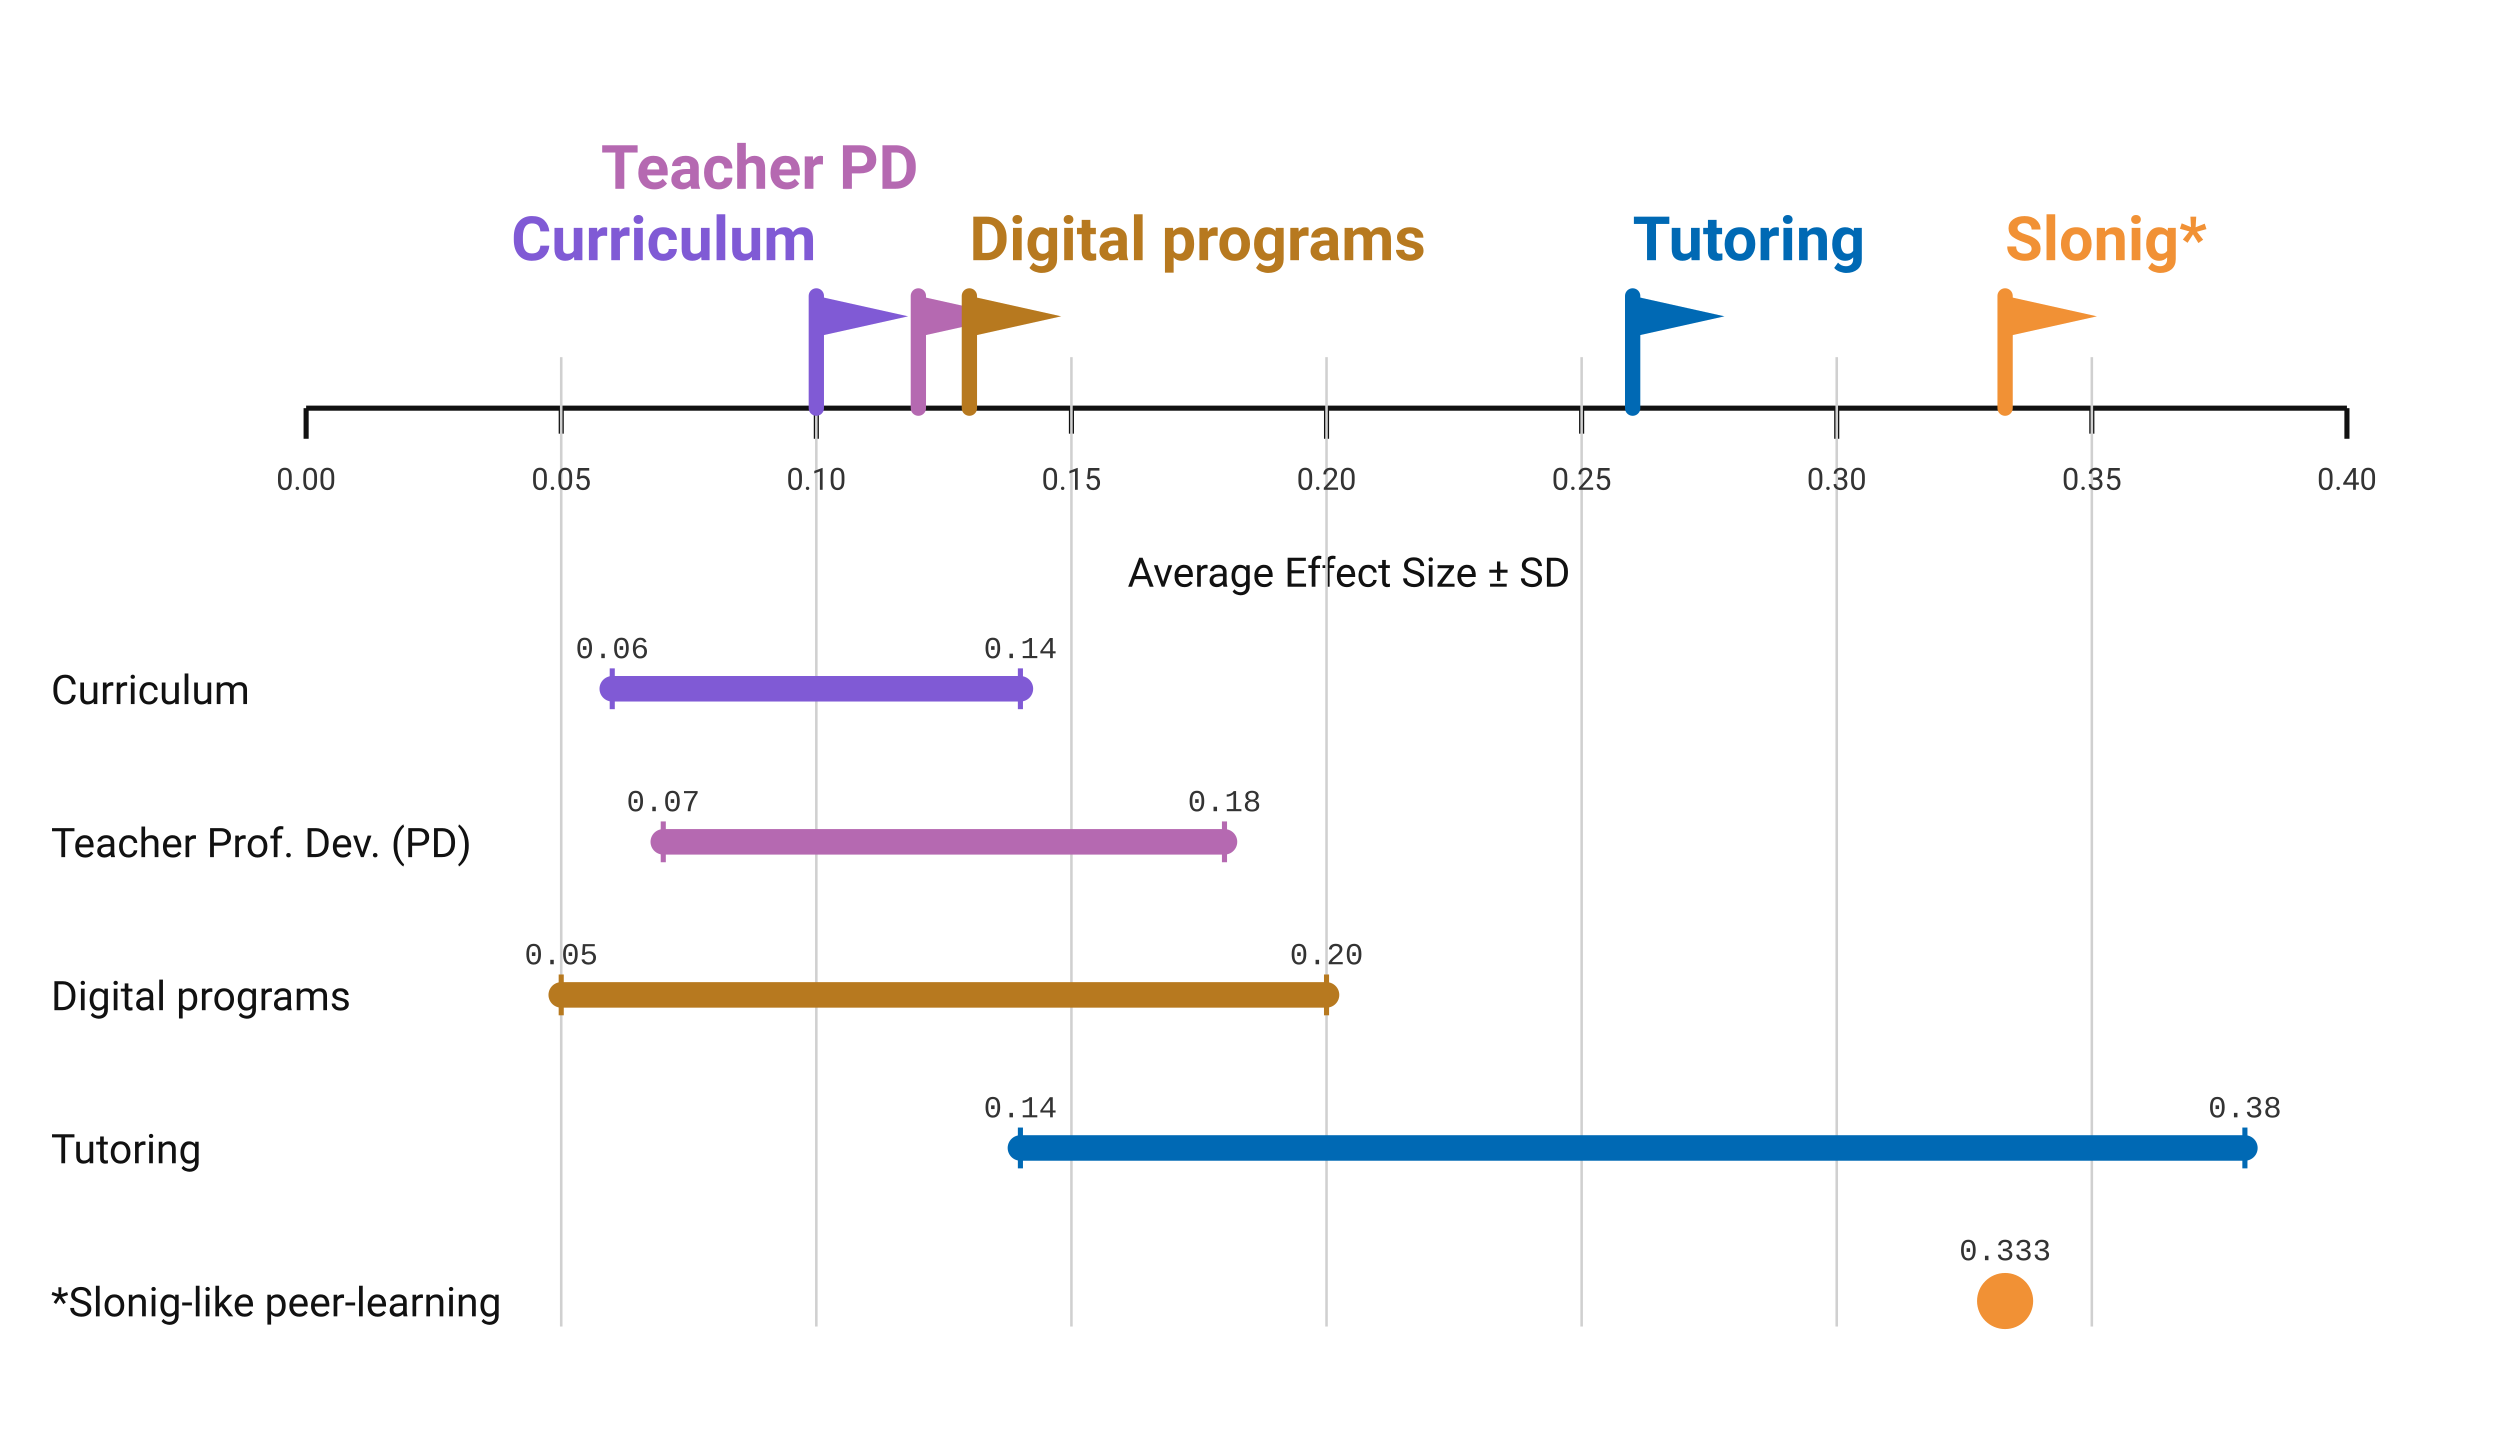
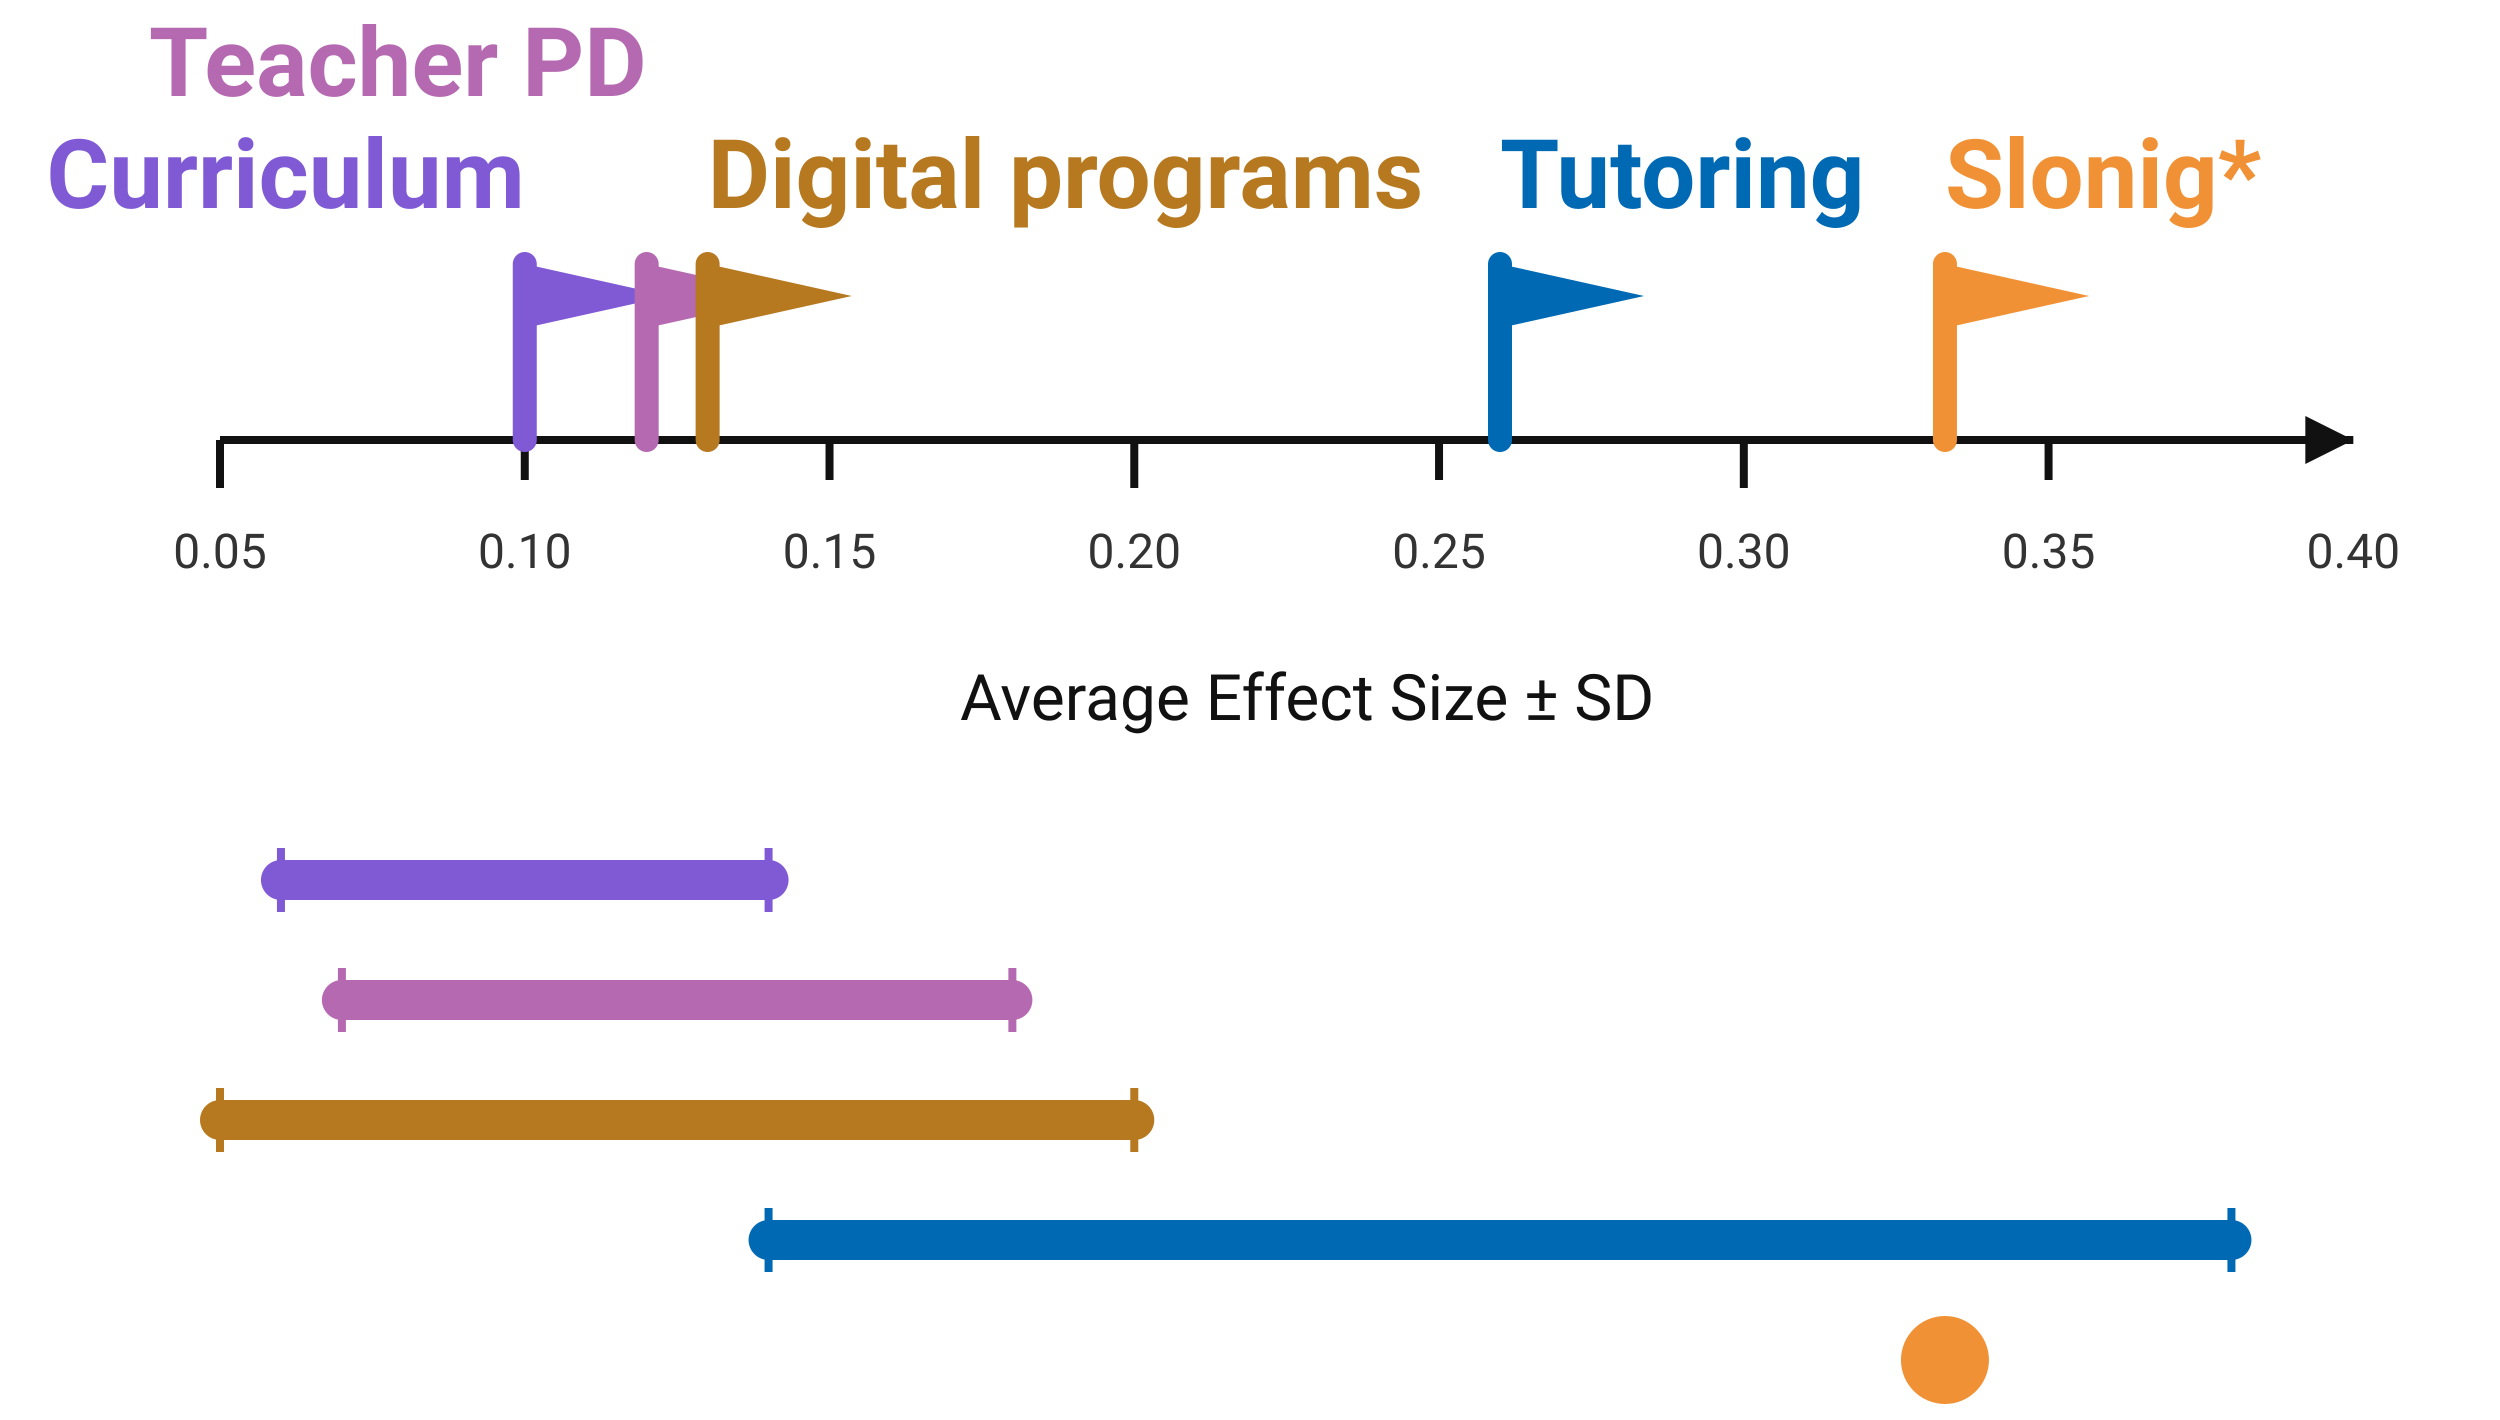
- <svg xmlns="http://www.w3.org/2000/svg" width="980" height="560" viewBox="0 0 980 560" role="img" aria-label="Number line with ranges and average flags">
+ <svg xmlns="http://www.w3.org/2000/svg" width="625" height="355" viewBox="65 50 625 355" role="img" aria-label="Number line with ranges and average flags (shorter axis)">
  <style>
    .label { font: 16px system-ui, -apple-system, Segoe UI, Roboto, Arial, sans-serif; fill: #111; }
    .small { font: 12px system-ui, -apple-system, Segoe UI, Roboto, Arial, sans-serif; fill: #333; }
    .axis  { stroke: #111; stroke-width: 2; }
    .tick  { stroke: #111; stroke-width: 2; }
-     .grid  { stroke: #d0d0d0; stroke-width: 1; }
    .bar   { fill: none; stroke-width: 10; stroke-linecap: round; }
    .cap   { stroke-width: 2; }
    .value { font: 12px ui-monospace, SFMono-Regular, Menlo, Monaco, Consolas, "Liberation Mono", monospace; fill: #333; }
- 
-     /* flags */
    .flagName { font: 24px system-ui, -apple-system, Segoe UI, Roboto, Arial, sans-serif; font-weight: 600; }
  </style>
-   <text x="442" y="230" class="label" font-weight="700">Average Effect Size ± SD</text>
-   <line x1="120" y1="160" x2="920" y2="160" class="axis" />
+   <text x="305" y="230" class="label" font-weight="700">Average Effect Size ± SD</text>
+   <line x1="120" y1="160" x2="653.333" y2="160" class="axis" />
  <line x1="120" y1="160" x2="120" y2="172" class="tick" />
-   <text x="120" y="192" text-anchor="middle" class="small">0.00</text>
-   <line x1="220" y1="160" x2="220" y2="170" class="tick" />
-   <line x1="220" y1="140" x2="220" y2="520" class="grid" />
-   <text x="220" y="192" text-anchor="middle" class="small">0.05</text>
-   <line x1="320" y1="160" x2="320" y2="172" class="tick" />
-   <line x1="320" y1="140" x2="320" y2="520" class="grid" />
-   <text x="320" y="192" text-anchor="middle" class="small">0.10</text>
-   <line x1="420" y1="160" x2="420" y2="170" class="tick" />
-   <line x1="420" y1="140" x2="420" y2="520" class="grid" />
-   <text x="420" y="192" text-anchor="middle" class="small">0.15</text>
-   <line x1="520" y1="160" x2="520" y2="172" class="tick" />
-   <line x1="520" y1="140" x2="520" y2="520" class="grid" />
-   <text x="520" y="192" text-anchor="middle" class="small">0.20</text>
-   <line x1="620" y1="160" x2="620" y2="170" class="tick" />
-   <line x1="620" y1="140" x2="620" y2="520" class="grid" />
-   <text x="620" y="192" text-anchor="middle" class="small">0.25</text>
-   <line x1="720" y1="160" x2="720" y2="172" class="tick" />
-   <line x1="720" y1="140" x2="720" y2="520" class="grid" />
-   <text x="720" y="192" text-anchor="middle" class="small">0.30</text>
-   <line x1="820" y1="160" x2="820" y2="170" class="tick" />
-   <line x1="820" y1="140" x2="820" y2="520" class="grid" />
-   <text x="820" y="192" text-anchor="middle" class="small">0.35</text>
-   <line x1="920" y1="160" x2="920" y2="172" class="tick" />
-   <text x="920" y="192" text-anchor="middle" class="small">0.40</text>
-   <g transform="translate(320,160)">
+   <text x="120" y="192" text-anchor="middle" class="small">0.05</text>
+   <line x1="196.191" y1="160" x2="196.191" y2="170" class="tick" />
+   <text x="196.191" y="192" text-anchor="middle" class="small">0.10</text>
+   <line x1="272.381" y1="160" x2="272.381" y2="170" class="tick" />
+   <text x="272.381" y="192" text-anchor="middle" class="small">0.15</text>
+   <line x1="348.571" y1="160" x2="348.571" y2="172" class="tick" />
+   <text x="348.571" y="192" text-anchor="middle" class="small">0.20</text>
+   <line x1="424.762" y1="160" x2="424.762" y2="170" class="tick" />
+   <text x="424.762" y="192" text-anchor="middle" class="small">0.25</text>
+   <line x1="500.953" y1="160" x2="500.953" y2="172" class="tick" />
+   <text x="500.953" y="192" text-anchor="middle" class="small">0.30</text>
+   <line x1="577.143" y1="160" x2="577.143" y2="170" class="tick" />
+   <text x="577.143" y="192" text-anchor="middle" class="small">0.35</text>
+   <text x="653.333" y="192" text-anchor="middle" class="small">0.40</text>
+   <path d="M653.333 160 L641.333 154 L641.333 166 Z" fill="#111" />
+   <g transform="translate(196.191,160)">
    <line x1="0" y1="0" x2="0" y2="-44" stroke="#805ad5" stroke-width="6" stroke-linecap="round" />
    <path d="M0 -44 L36 -36 L0 -28 Z" fill="#805ad5" />
    <text x="0" y="-58" text-anchor="end" class="flagName" fill="#805ad5">Curriculum</text>
  </g>
-   <g transform="translate(360,160)">
+   <g transform="translate(226.667,160)">
    <line x1="0" y1="0" x2="0" y2="-44" stroke="#b569b1" stroke-width="6" stroke-linecap="round" />
    <path d="M0 -44 L36 -36 L0 -28 Z" fill="#b569b1" />
    <text x="0" y="-86" text-anchor="end" class="flagName" fill="#b569b1">Teacher PD</text>
  </g>
-   <g transform="translate(380,160)">
+   <g transform="translate(241.905,160)">
    <line x1="0" y1="0" x2="0" y2="-44" stroke="#b7791f" stroke-width="6" stroke-linecap="round" />
    <path d="M0 -44 L36 -36 L0 -28 Z" fill="#b7791f" />
    <text x="0" y="-58" text-anchor="start" class="flagName" fill="#b7791f">Digital programs</text>
  </g>
-   <g transform="translate(640,160)">
+   <g transform="translate(440,160)">
    <line x1="0" y1="0" x2="0" y2="-44" stroke="#0069b4" stroke-width="6" stroke-linecap="round" />
    <path d="M0 -44 L36 -36 L0 -28 Z" fill="#0069b4" />
    <text x="0" y="-58" text-anchor="start" class="flagName" fill="#0069b4">Tutoring</text>
  </g>
-   <g transform="translate(786,160)">
+   <g transform="translate(551.238,160)">
    <line x1="0" y1="0" x2="0" y2="-44" stroke="#f19135" stroke-width="6" stroke-linecap="round" />
    <path d="M0 -44 L36 -36 L0 -28 Z" fill="#f19135" />
    <text x="0" y="-58" text-anchor="start" class="flagName" fill="#f19135">Slonig*</text>
  </g>
-   <text x="20" y="276" class="label">Curriculum</text>
-   <text x="20" y="336" class="label">Teacher Prof. Dev. (PD)</text>
-   <text x="20" y="396" class="label">Digital programs</text>
-   <text x="20" y="456" class="label">Tutoring</text>
-   <text x="20" y="516" class="label">*Slonig-like peer-learning</text>
-   <line x1="240" y1="270" x2="400" y2="270" class="bar" stroke="#805ad5" />
-   <line x1="240" y1="262" x2="240" y2="278" class="cap" stroke="#805ad5" />
-   <line x1="400" y1="262" x2="400" y2="278" class="cap" stroke="#805ad5" />
-   <text x="240" y="258" text-anchor="middle" class="value">0.06</text>
-   <text x="400" y="258" text-anchor="middle" class="value">0.14</text>
-   <line x1="260" y1="330" x2="480" y2="330" class="bar" stroke="#b569b1" />
-   <line x1="260" y1="322" x2="260" y2="338" class="cap" stroke="#b569b1" />
-   <line x1="480" y1="322" x2="480" y2="338" class="cap" stroke="#b569b1" />
-   <text x="260" y="318" text-anchor="middle" class="value">0.07</text>
-   <text x="480" y="318" text-anchor="middle" class="value">0.18</text>
-   <line x1="220" y1="390" x2="520" y2="390" class="bar" stroke="#b7791f" />
-   <line x1="220" y1="382" x2="220" y2="398" class="cap" stroke="#b7791f" />
-   <line x1="520" y1="382" x2="520" y2="398" class="cap" stroke="#b7791f" />
-   <text x="220" y="378" text-anchor="middle" class="value">0.05</text>
-   <text x="520" y="378" text-anchor="middle" class="value">0.20</text>
-   <line x1="400" y1="450" x2="880" y2="450" class="bar" stroke="#0069b4" />
-   <line x1="400" y1="442" x2="400" y2="458" class="cap" stroke="#0069b4" />
-   <line x1="880" y1="442" x2="880" y2="458" class="cap" stroke="#0069b4" />
-   <text x="400" y="438" text-anchor="middle" class="value">0.14</text>
-   <text x="880" y="438" text-anchor="middle" class="value">0.38</text>
-   <circle cx="786" cy="510" r="10" fill="#f19135" />
-   <circle cx="786" cy="510" r="10" fill="none" stroke="#f19135" stroke-width="2" />
-   <text x="786" y="494" text-anchor="middle" class="value">0.333</text>
+   <line x1="135.238" y1="270" x2="257.143" y2="270" class="bar" stroke="#805ad5" />
+   <line x1="135.238" y1="262" x2="135.238" y2="278" class="cap" stroke="#805ad5" />
+   <line x1="257.143" y1="262" x2="257.143" y2="278" class="cap" stroke="#805ad5" />
+   <line x1="150.476" y1="300" x2="318.095" y2="300" class="bar" stroke="#b569b1" />
+   <line x1="150.476" y1="292" x2="150.476" y2="308" class="cap" stroke="#b569b1" />
+   <line x1="318.095" y1="292" x2="318.095" y2="308" class="cap" stroke="#b569b1" />
+   <line x1="120" y1="330" x2="348.571" y2="330" class="bar" stroke="#b7791f" />
+   <line x1="120" y1="322" x2="120" y2="338" class="cap" stroke="#b7791f" />
+   <line x1="348.571" y1="322" x2="348.571" y2="338" class="cap" stroke="#b7791f" />
+   <line x1="257.143" y1="360" x2="622.857" y2="360" class="bar" stroke="#0069b4" />
+   <line x1="257.143" y1="352" x2="257.143" y2="368" class="cap" stroke="#0069b4" />
+   <line x1="622.857" y1="352" x2="622.857" y2="368" class="cap" stroke="#0069b4" />
+   <circle cx="551.238" cy="390" r="10" fill="#f19135" />
+   <circle cx="551.238" cy="390" r="10" fill="none" stroke="#f19135" stroke-width="2" />
</svg>
